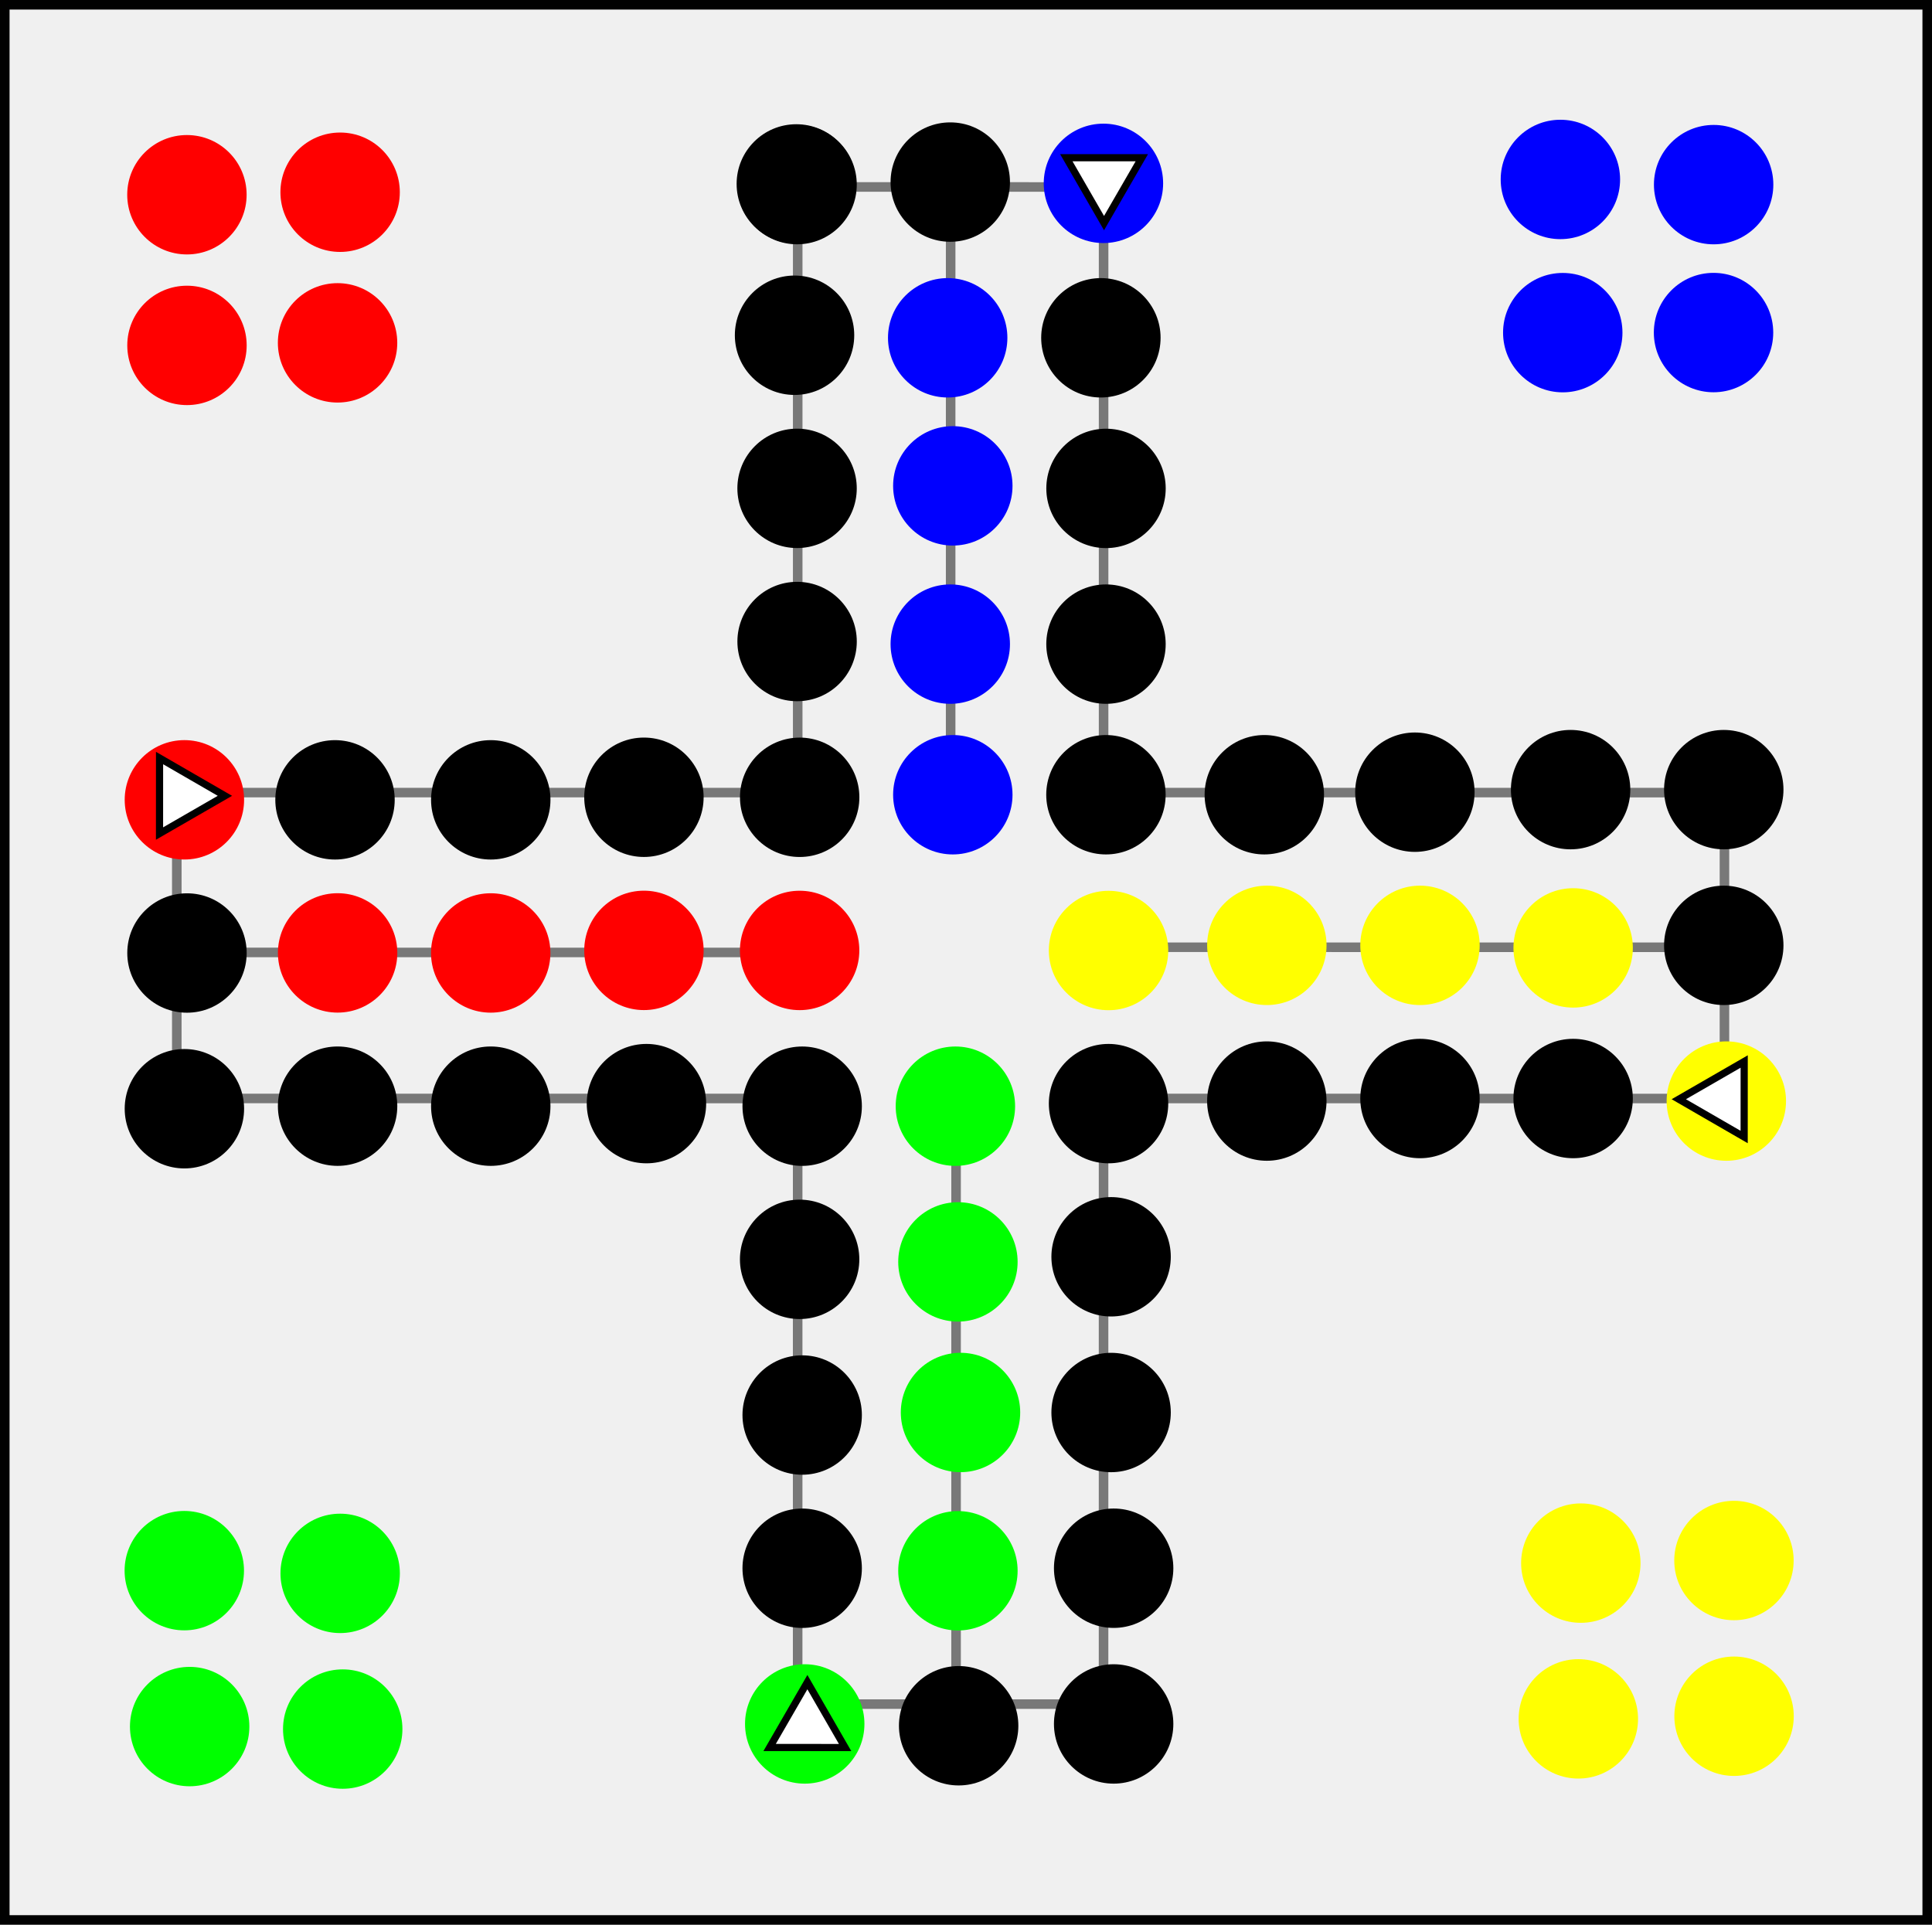
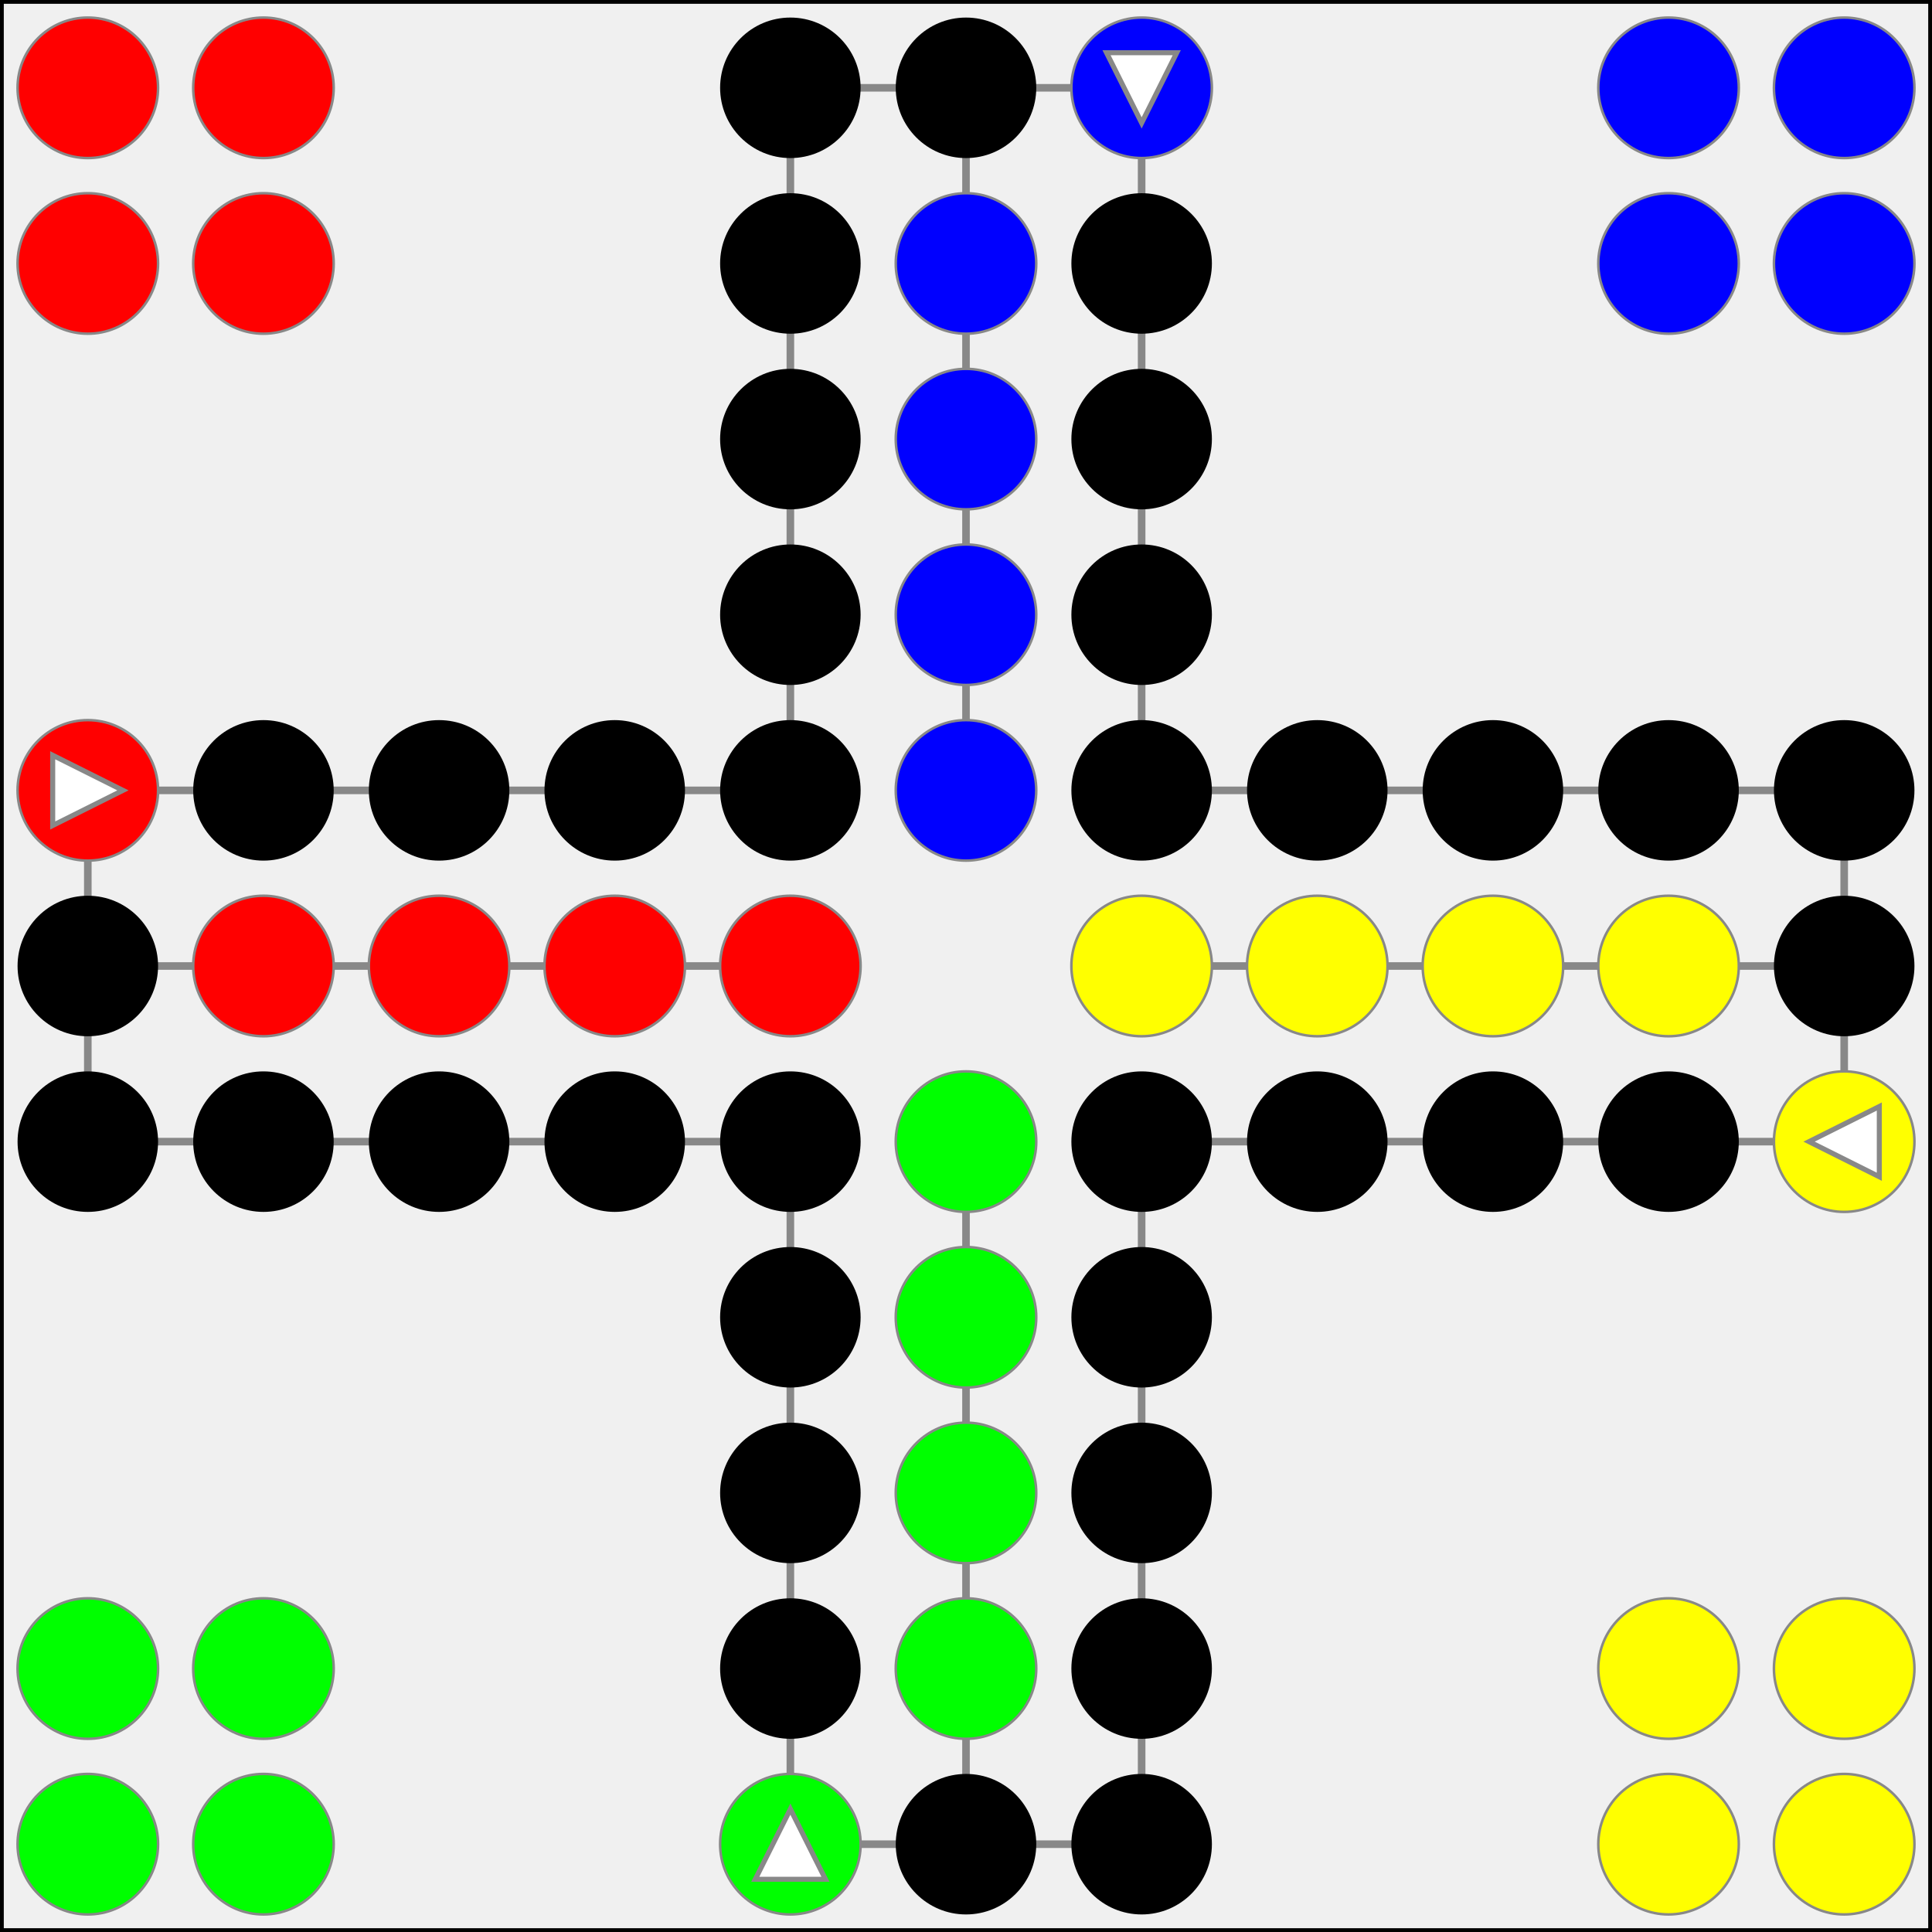
- <svg xmlns="http://www.w3.org/2000/svg" height="403.033mm" viewBox="0 0 404.545 403.033" width="404.545mm">
-   <g transform="translate(79.24107 26.03571)">
-     <g stroke="#000" stroke-opacity=".502" stroke-width="2">
-       <path d="m-42.217 139.931 130.007.002" fill="#f00" />
-       <path d="m-42.703 173.401 130.007.002" fill="#f00" />
-       <path d="m-42.22 139.928-.002 64.052" fill="none" />
-       <path d="m-42.222 203.98 130.007.002" fill="#f00" />
-       <path d="m87.793 13.114-.002 126.819" fill="none" />
-       <path d="m119.819 13.23-.002 126.819" fill="none" />
-       <path d="m87.793 13.114 64.052.002" fill="#808080" />
-       <path d="m151.886 172.318 130.007.002" fill="#f00" />
-       <g fill="none">
-         <path d="m87.785 203.982-.002 126.819" />
-         <path d="m120.953 203.73-.002 126.819" />
-         <path d="m87.783 330.801 64.052.002" />
-         <path d="m151.837 203.984-.002 126.819" />
-       </g>
-       <path d="m151.837 203.984 130.007.002" fill="#f00" />
-       <path d="m281.846 139.934-.002 64.052" fill="none" />
-       <path d="m151.839 139.932 130.007.002" fill="#f00" />
-       <path d="m151.845 13.113-.002 126.819" fill="none" />
+ <svg xmlns="http://www.w3.org/2000/svg" height="765.08" viewBox="0 0 765.08 765.08" width="765.08">
+   <g stroke-width="3">
+     <g stroke="#000">
+       <path d="m0 0v765.083" />
+       <path d="m765.083 0h-765.083" />
+       <path d="m765.083 0v765.083" />
+       <path d="m0 765.083h765.083" />
    </g>
-     <circle cx="151.809" cy="12.358" fill="#00f" r="12.5" />
-     <circle cx="151.275" cy="44.698" r="12.5" />
-     <circle cx="152.349" cy="76.235" r="12.5" />
-     <circle cx="152.344" cy="108.842" r="12.5" />
-     <circle cx="152.333" cy="140.38" r="12.5" />
-     <circle cx="185.496" cy="140.38" r="12.5" />
-     <circle cx="217.023" cy="139.846" r="12.5" />
-     <circle cx="249.63" cy="139.311" r="12.5" />
-     <circle cx="281.702" cy="139.311" r="12.5" />
-     <circle cx="281.702" cy="171.918" r="12.5" />
-     <circle cx="282.237" cy="204.525" fill="#ff0" r="12.5" />
-     <circle cx="250.159" cy="203.99" r="12.5" />
-     <circle cx="218.092" cy="203.99" r="12.5" />
-     <circle cx="186.02" cy="204.525" r="12.5" />
-     <circle cx="152.878" cy="205.059" r="12.5" />
-     <circle cx="153.413" cy="237.132" r="12.5" />
-     <circle cx="153.413" cy="269.738" r="12.5" />
-     <circle cx="153.947" cy="302.345" r="12.5" />
-     <circle cx="153.947" cy="334.952" r="12.5" />
-     <circle cx="121.492" cy="335.33" r="12.5" />
-     <circle cx="89.263" cy="334.952" fill="#0f0" r="12.5" />
-     <circle cx="88.728" cy="302.351" r="12.5" />
-     <circle cx="88.728" cy="270.268" r="12.5" />
-     <circle cx="88.194" cy="237.666" r="12.5" />
-     <circle cx="88.728" cy="205.599" r="12.5" />
-     <circle cx="56.121" cy="205.059" r="12.5" />
-     <circle cx="23.52" cy="205.594" r="12.5" />
-     <circle cx="-8.553" cy="205.594" r="12.5" />
-     <circle cx="-40.63" cy="206.128" r="12.5" />
-     <circle cx="-40.09" cy="173.521" r="12.5" />
-     <circle cx="-40.63" cy="141.444" fill="#f00" r="12.5" />
-     <circle cx="-9.093" cy="141.449" r="12.5" />
-     <circle cx="23.52" cy="141.449" r="12.5" />
-     <circle cx="55.592" cy="140.909" r="12.5" />
-     <circle cx="88.204" cy="140.915" r="12.5" />
-     <circle cx="87.664" cy="108.297" r="12.5" />
-     <circle cx="87.659" cy="76.225" r="12.5" />
-     <circle cx="87.13" cy="44.163" r="12.5" />
-     <circle cx="87.659" cy="12.62" r="12.5" />
-     <circle cx="119.737" cy="12.091" r="12.5" />
-     <g fill="#00f">
-       <circle cx="119.197" cy="44.698" r="12.5" />
-       <circle cx="120.271" cy="75.701" r="12.5" />
-       <circle cx="119.737" cy="108.842" r="12.5" />
-       <circle cx="120.271" cy="140.38" r="12.5" />
+     <g stroke="#888">
+       <path d="m312.988 34.776h139.106" />
+       <path d="m312.988 34.776v278.212" />
+       <path d="m382.541 34.776v278.212" />
+       <path d="m452.094 34.776v278.212" />
+       <path d="m34.776 312.988h278.212" />
+       <path d="m452.094 312.988h278.212" />
+       <path d="m34.776 312.988v139.106" />
+       <path d="m730.307 312.988v139.106" />
+       <path d="m34.776 382.541h278.212" />
+       <path d="m452.094 382.541h278.212" />
+       <path d="m34.776 452.094h278.212" />
+       <path d="m452.094 452.094h278.212" />
+       <path d="m312.988 452.094v278.212" />
+       <path d="m382.541 452.094v278.212" />
+       <path d="m452.094 452.094v278.212" />
+       <path d="m312.988 730.307h139.106" />
+     </g>
+   </g>
+   <circle cx="34.776" cy="34.776" fill="#f00" r="27.821" stroke="#888" />
+   <circle cx="104.329" cy="34.776" fill="#f00" r="27.821" stroke="#888" />
+   <circle cx="312.988" cy="34.776" r="27.821" />
+   <circle cx="382.541" cy="34.776" r="27.821" />
+   <g stroke="#888">
+     <circle cx="452.094" cy="34.776" fill="#00f" r="27.821" />
+     <path d="m438.184 20.866h27.821l-13.911 27.821z" fill="#fff" stroke-width="2" />
+     <circle cx="660.754" cy="34.776" fill="#00f" r="27.821" />
+     <circle cx="730.307" cy="34.776" fill="#00f" r="27.821" />
+     <g fill="#f00">
+       <circle cx="34.776" cy="104.329" r="27.821" />
+       <circle cx="104.329" cy="104.329" r="27.821" />
+     </g>
+   </g>
+   <circle cx="312.988" cy="104.329" r="27.821" />
+   <circle cx="382.541" cy="104.329" fill="#00f" r="27.821" stroke="#888" />
+   <circle cx="452.094" cy="104.329" r="27.821" />
+   <circle cx="660.754" cy="104.329" fill="#00f" r="27.821" stroke="#888" />
+   <circle cx="730.307" cy="104.329" fill="#00f" r="27.821" stroke="#888" />
+   <circle cx="312.988" cy="173.882" r="27.821" />
+   <circle cx="382.541" cy="173.882" fill="#00f" r="27.821" stroke="#888" />
+   <circle cx="452.094" cy="173.882" r="27.821" />
+   <circle cx="312.988" cy="243.435" r="27.821" />
+   <circle cx="382.541" cy="243.435" fill="#00f" r="27.821" stroke="#888" />
+   <circle cx="452.094" cy="243.435" r="27.821" />
+   <circle cx="34.776" cy="312.988" fill="#f00" r="27.821" stroke="#888" />
+   <path d="m20.866 299.078v27.821l27.821-13.911z" fill="#fff" stroke="#888" stroke-width="2" />
+   <circle cx="104.329" cy="312.988" r="27.821" />
+   <circle cx="173.882" cy="312.988" r="27.821" />
+   <circle cx="243.435" cy="312.988" r="27.821" />
+   <circle cx="312.988" cy="312.988" r="27.821" />
+   <circle cx="382.541" cy="312.988" fill="#00f" r="27.821" stroke="#888" />
+   <circle cx="452.094" cy="312.988" r="27.821" />
+   <circle cx="521.648" cy="312.988" r="27.821" />
+   <circle cx="591.201" cy="312.988" r="27.821" />
+   <circle cx="660.754" cy="312.988" r="27.821" />
+   <circle cx="730.307" cy="312.988" r="27.821" />
+   <circle cx="34.776" cy="382.541" r="27.821" />
+   <g stroke="#888">
+     <g fill="#f00">
+       <circle cx="104.329" cy="382.541" r="27.821" />
+       <circle cx="173.882" cy="382.541" r="27.821" />
+       <circle cx="243.435" cy="382.541" r="27.821" />
+       <circle cx="312.988" cy="382.541" r="27.821" />
    </g>
    <g fill="#ff0">
-       <circle cx="152.878" cy="172.998" r="12.5" />
-       <circle cx="186.025" cy="171.918" r="12.5" />
-       <circle cx="218.092" cy="171.918" r="12.5" />
-       <circle cx="250.164" cy="172.452" r="12.5" />
-     </g>
-     <circle cx="120.811" cy="205.599" fill="#0f0" r="12.5" />
-     <circle cx="121.34" cy="238.201" fill="#0f0" r="12.5" />
-     <path d="m-78.241-25.036h402.545v401.033h-402.545z" fill="none" stroke="#000" stroke-opacity=".995" stroke-width="2" />
-     <circle cx="121.88" cy="269.733" fill="#0f0" r="12.5" />
-     <circle cx="121.34" cy="302.88" fill="#0f0" r="12.5" />
-     <g fill="#f00">
-       <circle cx="88.194" cy="172.982" r="12.5" />
-       <circle cx="55.592" cy="172.971" r="12.5" />
-       <circle cx="23.509" cy="173.511" r="12.5" />
-       <circle cx="-8.547" cy="173.5" r="12.5" />
-       <circle cx="-8.558" cy="45.756" r="12.5" />
-       <circle cx="-8.023" cy="14.218" r="12.5" />
-       <circle cx="-40.101" cy="14.742" r="12.5" />
-       <circle cx="-40.09" cy="46.29" r="12.5" />
-     </g>
-     <g fill="#00f">
-       <circle cx="247.492" cy="11.54" r="12.5" />
-       <circle cx="279.58" cy="12.625" r="12.5" />
-       <circle cx="279.559" cy="43.602" r="12.5" />
-       <circle cx="247.988" cy="43.618" r="12.5" />
-     </g>
-     <g fill="#ff0">
-       <circle cx="251.768" cy="301.276" r="12.5" />
-       <circle cx="283.835" cy="300.731" r="12.5" />
-       <circle cx="283.856" cy="333.338" r="12.5" />
-       <circle cx="251.25" cy="333.889" r="12.5" />
-     </g>
-     <g fill="#0f0">
-       <circle cx="-7.478" cy="336.027" r="12.5" />
-       <circle cx="-8.013" cy="303.425" r="12.5" />
-       <circle cx="-40.652" cy="302.853" r="12.5" />
-       <circle cx="-39.529" cy="335.503" r="12.5" />
-     </g>
-     <circle cx="87.501" cy="12.478" r="12.5" />
-     <g fill="#fff" stroke="#000" stroke-width="6.71">
-       <path d="m469.446 62.655 30.943-17.109 30.943-17.109-.655 35.352-.655 35.352-30.289-18.243z" transform="matrix(.2235253 -.00404285 .00404285 .2235253 167.0974 192.0308)" />
-       <path d="m469.446 62.655 30.943-17.109 30.943-17.109-.655 35.352-.655 35.352-30.289-18.243z" transform="matrix(.00404285 .2235253 -.2235253 .00404285 101.9272 221.0103)" />
-       <path d="m469.446 62.655 30.943-17.109 30.943-17.109-.655 35.352-.655 35.352-30.289-18.243z" transform="matrix(-.2235253 .00404285 -.00404285 -.2235253 73.04145 152.7135)" />
-       <path d="m469.446 62.655 30.943-17.109 30.943-17.109-.655 35.352-.655 35.352-30.289-18.243z" transform="matrix(-.00404285 -.2235253 .2235253 -.00404285 139.8264 125.8688)" />
+       <circle cx="452.094" cy="382.541" r="27.821" />
+       <circle cx="521.648" cy="382.541" r="27.821" />
+       <circle cx="591.201" cy="382.541" r="27.821" />
+       <circle cx="660.754" cy="382.541" r="27.821" />
    </g>
  </g>
+   <circle cx="730.307" cy="382.541" r="27.821" />
+   <circle cx="34.776" cy="452.094" r="27.821" />
+   <circle cx="104.329" cy="452.094" r="27.821" />
+   <circle cx="173.882" cy="452.094" r="27.821" />
+   <circle cx="243.435" cy="452.094" r="27.821" />
+   <circle cx="312.988" cy="452.094" r="27.821" />
+   <circle cx="382.541" cy="452.094" fill="#0f0" r="27.821" stroke="#888" />
+   <circle cx="452.094" cy="452.094" r="27.821" />
+   <circle cx="521.648" cy="452.094" r="27.821" />
+   <circle cx="591.201" cy="452.094" r="27.821" />
+   <circle cx="660.754" cy="452.094" r="27.821" />
+   <circle cx="730.307" cy="452.094" fill="#ff0" r="27.821" stroke="#888" />
+   <path d="m716.396 452.094 27.821-13.911v27.821z" fill="#fff" stroke="#888" stroke-width="2" />
+   <circle cx="312.988" cy="521.648" r="27.821" />
+   <circle cx="382.541" cy="521.648" fill="#0f0" r="27.821" stroke="#888" />
+   <circle cx="452.094" cy="521.648" r="27.821" />
+   <circle cx="312.988" cy="591.201" r="27.821" />
+   <circle cx="382.541" cy="591.201" fill="#0f0" r="27.821" stroke="#888" />
+   <circle cx="452.094" cy="591.201" r="27.821" />
+   <circle cx="34.776" cy="660.754" fill="#0f0" r="27.821" stroke="#888" />
+   <circle cx="104.329" cy="660.754" fill="#0f0" r="27.821" stroke="#888" />
+   <circle cx="312.988" cy="660.754" r="27.821" />
+   <circle cx="382.541" cy="660.754" fill="#0f0" r="27.821" stroke="#888" />
+   <circle cx="452.094" cy="660.754" r="27.821" />
+   <g stroke="#888">
+     <circle cx="660.754" cy="660.754" fill="#ff0" r="27.821" />
+     <circle cx="730.307" cy="660.754" fill="#ff0" r="27.821" />
+     <g fill="#0f0">
+       <circle cx="34.776" cy="730.307" r="27.821" />
+       <circle cx="104.329" cy="730.307" r="27.821" />
+       <circle cx="312.988" cy="730.307" r="27.821" />
+     </g>
+     <path d="m326.899 744.217h-27.821l13.911-27.821z" fill="#fff" stroke-width="2" />
+   </g>
+   <circle cx="382.541" cy="730.307" r="27.821" />
+   <circle cx="452.094" cy="730.307" r="27.821" />
+   <g fill="#ff0" stroke="#888">
+     <circle cx="660.754" cy="730.307" r="27.821" />
+     <circle cx="730.307" cy="730.307" r="27.821" />
+   </g>
</svg>
